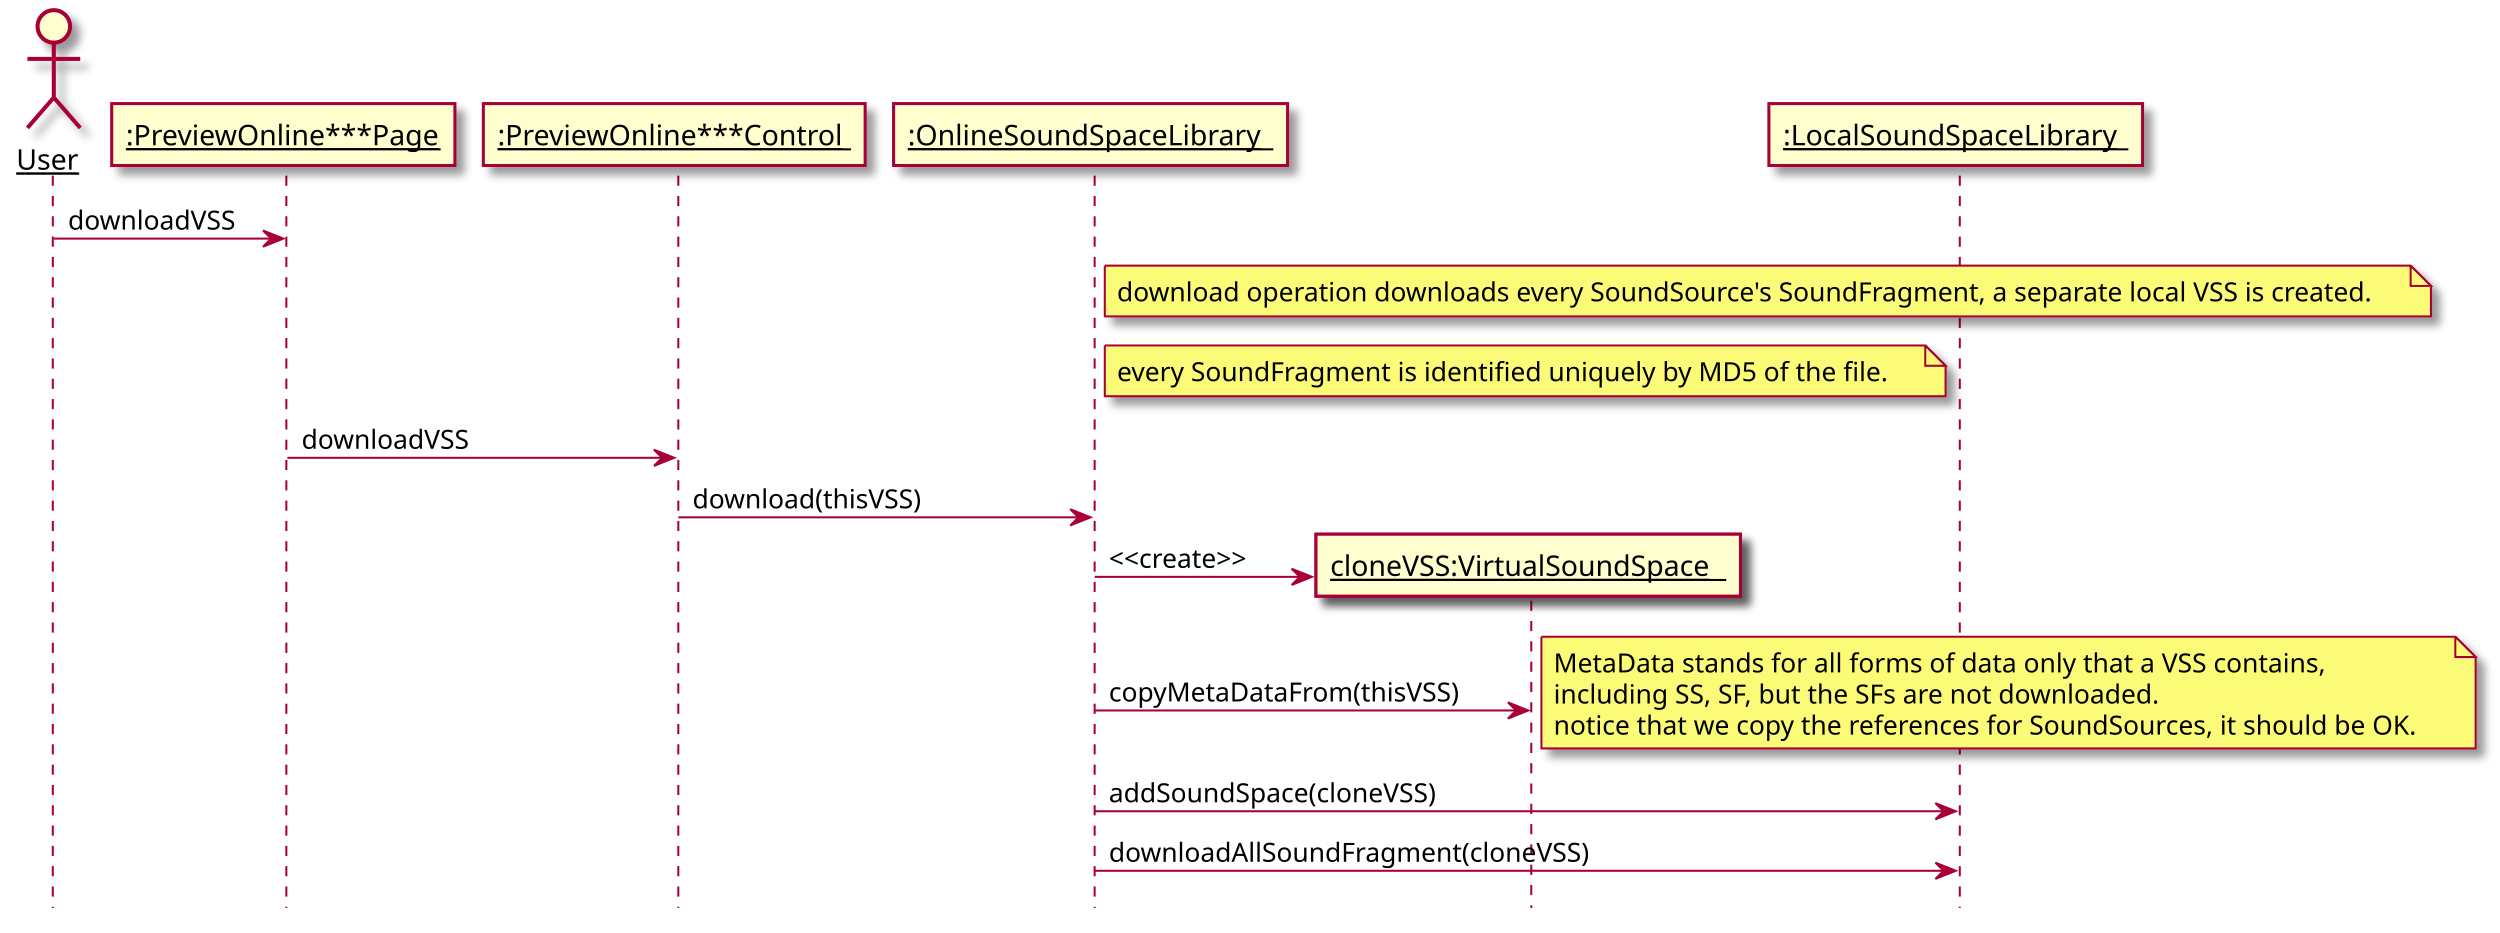
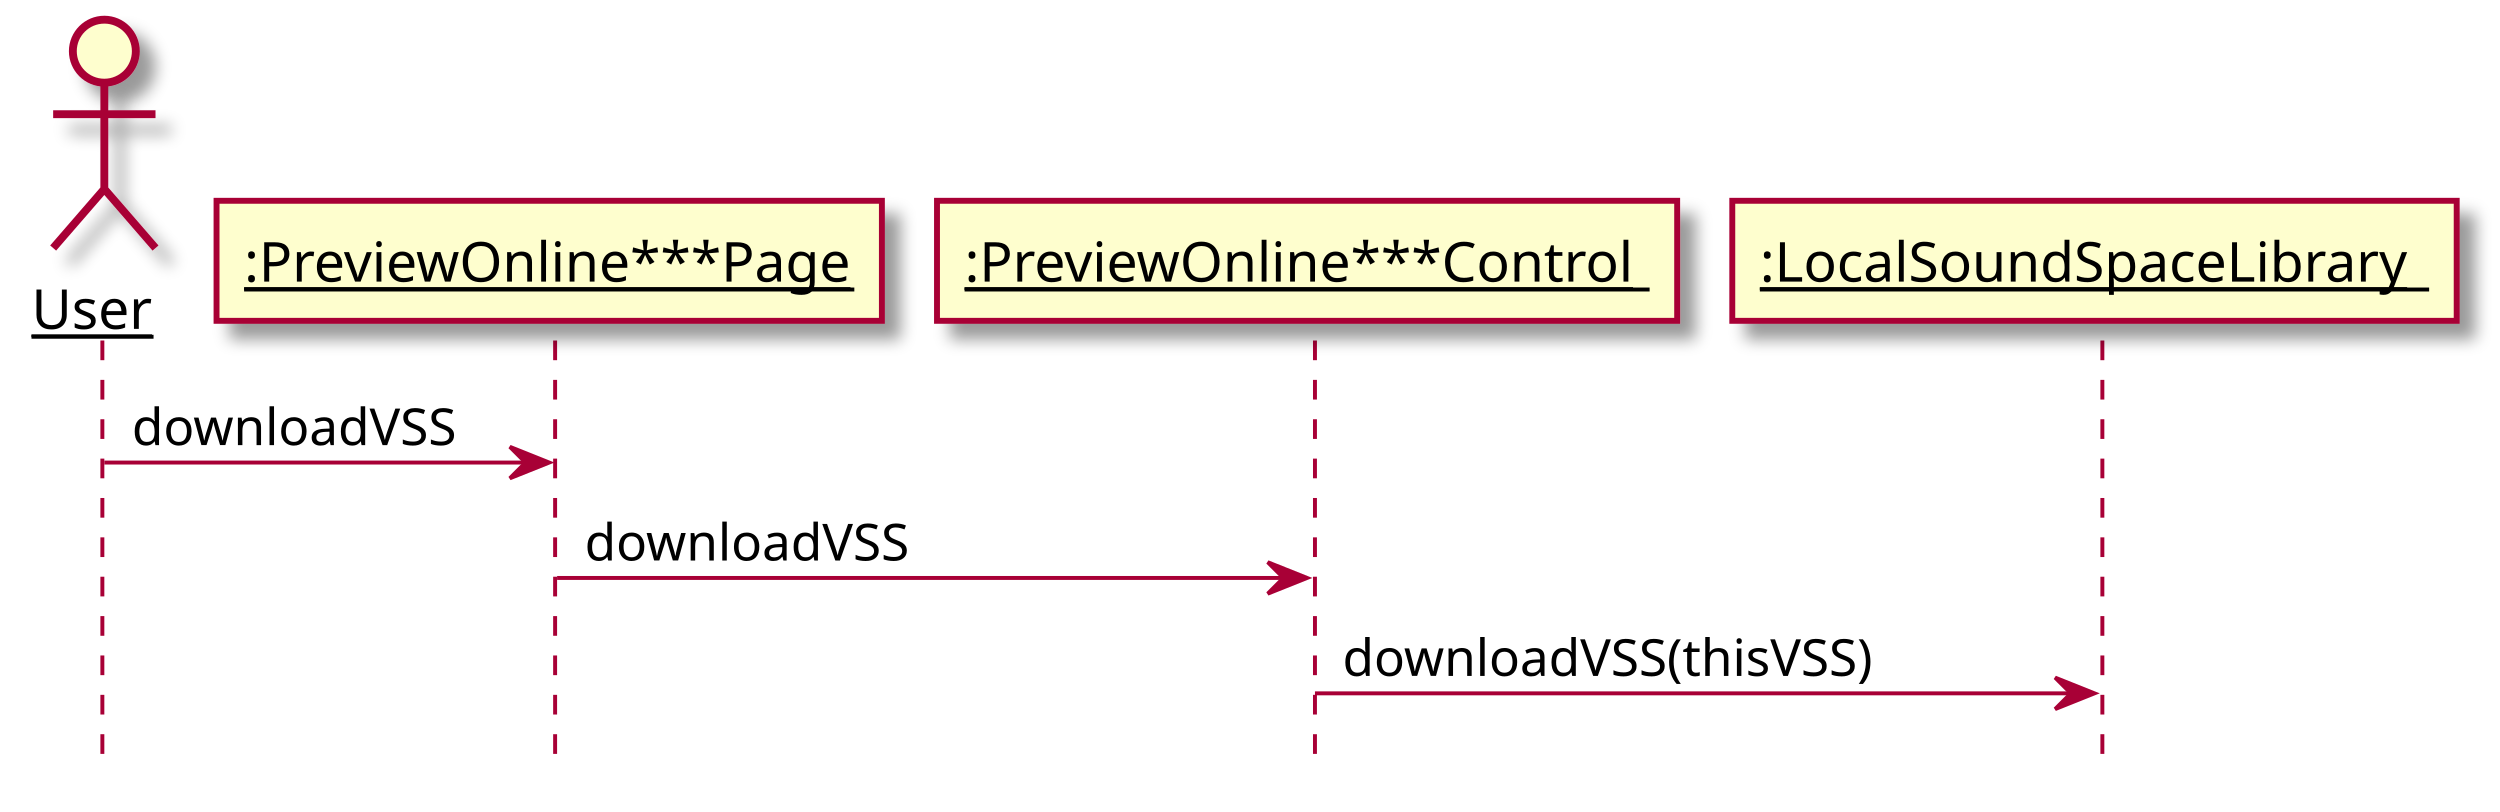
- <svg xmlns="http://www.w3.org/2000/svg" contentScriptType="application/ecmascript" contentStyleType="text/css" height="459px" preserveAspectRatio="none" style="width:1231px;height:459px;" version="1.1" viewBox="0 0 1231 459" width="1231px" zoomAndPan="magnify">
+ <svg xmlns="http://www.w3.org/2000/svg" contentScriptType="application/ecmascript" contentStyleType="text/css" height="206px" preserveAspectRatio="none" style="width:635px;height:206px;" version="1.1" viewBox="0 0 635 206" width="635px" zoomAndPan="magnify">
  <defs>
-     <filter height="300%" id="f1lkpxxrab0iw0" width="300%" x="-1" y="-1">
+     <filter height="300%" id="fnhdngv093fas" width="300%" x="-1" y="-1">
      <feGaussianBlur result="blurOut" stdDeviation="2.0" />
      <feColorMatrix in="blurOut" result="blurOut2" type="matrix" values="0 0 0 0 0 0 0 0 0 0 0 0 0 0 0 0 0 0 .4 0" />
      <feOffset dx="4.0" dy="4.0" in="blurOut2" result="blurOut3" />
      <feBlend in="SourceGraphic" in2="blurOut3" mode="normal" />
    </filter>
  </defs>
  <g>
-     <rect fill="#FEFECE" filter="url(#f1lkpxxrab0iw0)" height="30.488" style="stroke: #A80036; stroke-width: 1.5;" width="209" x="648" y="263.041" />
-     <text fill="#000000" font-family="sans-serif" font-size="14" lengthAdjust="spacingAndGlyphs" text-decoration="underline" textLength="195" x="655" y="283.576">cloneVSS:VirtualSoundSpace</text>
-     <line style="stroke: #000000; stroke-width: 1.0;" x1="655" x2="850" y1="285.576" y2="285.576" />
-     <line style="stroke: #A80036; stroke-width: 1.0; stroke-dasharray: 5.0,5.0;" x1="26" x2="26" y1="86.488" y2="447.082" />
-     <line style="stroke: #A80036; stroke-width: 1.0; stroke-dasharray: 5.0,5.0;" x1="141" x2="141" y1="86.488" y2="447.082" />
-     <line style="stroke: #A80036; stroke-width: 1.0; stroke-dasharray: 5.0,5.0;" x1="334" x2="334" y1="86.488" y2="447.082" />
-     <line style="stroke: #A80036; stroke-width: 1.0; stroke-dasharray: 5.0,5.0;" x1="539" x2="539" y1="86.488" y2="447.082" />
-     <line style="stroke: #A80036; stroke-width: 1.0; stroke-dasharray: 5.0,5.0;" x1="754" x2="754" y1="295.785" y2="447.082" />
-     <line style="stroke: #A80036; stroke-width: 1.0; stroke-dasharray: 5.0,5.0;" x1="965" x2="965" y1="86.488" y2="447.082" />
+     <line style="stroke: #A80036; stroke-width: 1.0; stroke-dasharray: 5.0,5.0;" x1="26" x2="26" y1="86.488" y2="194.42" />
+     <line style="stroke: #A80036; stroke-width: 1.0; stroke-dasharray: 5.0,5.0;" x1="141" x2="141" y1="86.488" y2="194.42" />
+     <line style="stroke: #A80036; stroke-width: 1.0; stroke-dasharray: 5.0,5.0;" x1="334" x2="334" y1="86.488" y2="194.42" />
+     <line style="stroke: #A80036; stroke-width: 1.0; stroke-dasharray: 5.0,5.0;" x1="534" x2="534" y1="86.488" y2="194.42" />
    <text fill="#000000" font-family="sans-serif" font-size="14" lengthAdjust="spacingAndGlyphs" text-decoration="underline" textLength="31" x="8" y="83.535">User</text>
    <line style="stroke: #000000; stroke-width: 1.0;" x1="8" x2="39" y1="85.535" y2="85.535" />
-     <ellipse cx="26.5" cy="13" fill="#FEFECE" filter="url(#f1lkpxxrab0iw0)" rx="8" ry="8" style="stroke: #A80036; stroke-width: 2.0;" />
-     <path d="M26.5,21 L26.5,48 M13.5,29 L39.5,29 M26.5,48 L13.5,63 M26.5,48 L39.5,63 " fill="none" filter="url(#f1lkpxxrab0iw0)" style="stroke: #A80036; stroke-width: 2.0;" />
-     <rect fill="#FEFECE" filter="url(#f1lkpxxrab0iw0)" height="30.488" style="stroke: #A80036; stroke-width: 1.5;" width="169" x="55" y="51" />
+     <ellipse cx="26.5" cy="13" fill="#FEFECE" filter="url(#fnhdngv093fas)" rx="8" ry="8" style="stroke: #A80036; stroke-width: 2.0;" />
+     <path d="M26.5,21 L26.5,48 M13.5,29 L39.5,29 M26.5,48 L13.5,63 M26.5,48 L39.5,63 " fill="none" filter="url(#fnhdngv093fas)" style="stroke: #A80036; stroke-width: 2.0;" />
+     <rect fill="#FEFECE" filter="url(#fnhdngv093fas)" height="30.488" style="stroke: #A80036; stroke-width: 1.5;" width="169" x="55" y="51" />
    <text fill="#000000" font-family="sans-serif" font-size="14" lengthAdjust="spacingAndGlyphs" text-decoration="underline" textLength="155" x="62" y="71.535">:PreviewOnline***Page</text>
    <line style="stroke: #000000; stroke-width: 1.0;" x1="62" x2="217" y1="73.535" y2="73.535" />
-     <rect fill="#FEFECE" filter="url(#f1lkpxxrab0iw0)" height="30.488" style="stroke: #A80036; stroke-width: 1.5;" width="188" x="238" y="51" />
+     <rect fill="#FEFECE" filter="url(#fnhdngv093fas)" height="30.488" style="stroke: #A80036; stroke-width: 1.5;" width="188" x="238" y="51" />
    <text fill="#000000" font-family="sans-serif" font-size="14" lengthAdjust="spacingAndGlyphs" text-decoration="underline" textLength="174" x="245" y="71.535">:PreviewOnline***Control</text>
    <line style="stroke: #000000; stroke-width: 1.0;" x1="245" x2="419" y1="73.535" y2="73.535" />
-     <rect fill="#FEFECE" filter="url(#f1lkpxxrab0iw0)" height="30.488" style="stroke: #A80036; stroke-width: 1.5;" width="194" x="440" y="51" />
-     <text fill="#000000" font-family="sans-serif" font-size="14" lengthAdjust="spacingAndGlyphs" text-decoration="underline" textLength="180" x="447" y="71.535">:OnlineSoundSpaceLibrary</text>
-     <line style="stroke: #000000; stroke-width: 1.0;" x1="447" x2="627" y1="73.535" y2="73.535" />
-     <rect fill="#FEFECE" filter="url(#f1lkpxxrab0iw0)" height="30.488" style="stroke: #A80036; stroke-width: 1.5;" width="184" x="871" y="51" />
-     <text fill="#000000" font-family="sans-serif" font-size="14" lengthAdjust="spacingAndGlyphs" text-decoration="underline" textLength="170" x="878" y="71.535">:LocalSoundSpaceLibrary</text>
-     <line style="stroke: #000000; stroke-width: 1.0;" x1="878" x2="1048" y1="73.535" y2="73.535" />
+     <rect fill="#FEFECE" filter="url(#fnhdngv093fas)" height="30.488" style="stroke: #A80036; stroke-width: 1.5;" width="184" x="440" y="51" />
+     <text fill="#000000" font-family="sans-serif" font-size="14" lengthAdjust="spacingAndGlyphs" text-decoration="underline" textLength="170" x="447" y="71.535">:LocalSoundSpaceLibrary</text>
+     <line style="stroke: #000000; stroke-width: 1.0;" x1="447" x2="617" y1="73.535" y2="73.535" />
    <polygon fill="#A80036" points="129.5,113.488,139.5,117.488,129.5,121.488,133.5,117.488" style="stroke: #A80036; stroke-width: 1.0;" />
    <line style="stroke: #A80036; stroke-width: 1.0;" x1="26.5" x2="135.5" y1="117.488" y2="117.488" />
    <text fill="#000000" font-family="sans-serif" font-size="13" lengthAdjust="spacingAndGlyphs" textLength="83" x="33.5" y="113.057">downloadVSS</text>
-     <path d="M544,130.799 L544,155.799 L1197,155.799 L1197,140.799 L1187,130.799 L544,130.799 " fill="#FBFB77" filter="url(#f1lkpxxrab0iw0)" style="stroke: #A80036; stroke-width: 1.0;" />
-     <path d="M1187,130.799 L1187,140.799 L1197,140.799 L1187,130.799 " fill="#FBFB77" style="stroke: #A80036; stroke-width: 1.0;" />
-     <text fill="#000000" font-family="sans-serif" font-size="13" lengthAdjust="spacingAndGlyphs" textLength="632" x="550" y="148.367">download operation downloads every SoundSource's SoundFragment, a separate local VSS is created.</text>
-     <path d="M544,170.109 L544,195.109 L958,195.109 L958,180.109 L948,170.109 L544,170.109 " fill="#FBFB77" filter="url(#f1lkpxxrab0iw0)" style="stroke: #A80036; stroke-width: 1.0;" />
-     <path d="M948,170.109 L948,180.109 L958,180.109 L948,170.109 " fill="#FBFB77" style="stroke: #A80036; stroke-width: 1.0;" />
-     <text fill="#000000" font-family="sans-serif" font-size="13" lengthAdjust="spacingAndGlyphs" textLength="393" x="550" y="187.678">every SoundFragment is identified uniquely by MD5 of the file.</text>
-     <polygon fill="#A80036" points="322,221.42,332,225.42,322,229.42,326,225.42" style="stroke: #A80036; stroke-width: 1.0;" />
-     <line style="stroke: #A80036; stroke-width: 1.0;" x1="141.5" x2="328" y1="225.42" y2="225.42" />
-     <text fill="#000000" font-family="sans-serif" font-size="13" lengthAdjust="spacingAndGlyphs" textLength="83" x="148.5" y="220.988">downloadVSS</text>
-     <polygon fill="#A80036" points="527,250.731,537,254.731,527,258.731,531,254.731" style="stroke: #A80036; stroke-width: 1.0;" />
-     <line style="stroke: #A80036; stroke-width: 1.0;" x1="334" x2="533" y1="254.731" y2="254.731" />
-     <text fill="#000000" font-family="sans-serif" font-size="13" lengthAdjust="spacingAndGlyphs" textLength="115" x="341" y="250.299">download(thisVSS)</text>
-     <polygon fill="#A80036" points="636,280.041,646,284.041,636,288.041,640,284.041" style="stroke: #A80036; stroke-width: 1.0;" />
-     <line style="stroke: #A80036; stroke-width: 1.0;" x1="539" x2="642" y1="284.041" y2="284.041" />
-     <text fill="#000000" font-family="sans-serif" font-size="13" lengthAdjust="spacingAndGlyphs" textLength="78" x="546" y="279.609">&lt;&lt;create&gt;&gt;</text>
-     <rect fill="#FEFECE" filter="url(#f1lkpxxrab0iw0)" height="30.488" style="stroke: #A80036; stroke-width: 1.5;" width="209" x="648" y="263.041" />
-     <text fill="#000000" font-family="sans-serif" font-size="14" lengthAdjust="spacingAndGlyphs" text-decoration="underline" textLength="195" x="655" y="283.576">cloneVSS:VirtualSoundSpace</text>
-     <line style="stroke: #000000; stroke-width: 1.0;" x1="655" x2="850" y1="285.576" y2="285.576" />
-     <polygon fill="#A80036" points="742.5,345.84,752.5,349.84,742.5,353.84,746.5,349.84" style="stroke: #A80036; stroke-width: 1.0;" />
-     <line style="stroke: #A80036; stroke-width: 1.0;" x1="539" x2="748.5" y1="349.84" y2="349.84" />
-     <text fill="#000000" font-family="sans-serif" font-size="13" lengthAdjust="spacingAndGlyphs" textLength="175" x="546" y="345.408">copyMetaDataFrom(thisVSS)</text>
-     <path d="M759,313.529 L759,368.529 L1219,368.529 L1219,323.529 L1209,313.529 L759,313.529 " fill="#FBFB77" filter="url(#f1lkpxxrab0iw0)" style="stroke: #A80036; stroke-width: 1.0;" />
-     <path d="M1209,313.529 L1209,323.529 L1219,323.529 L1209,313.529 " fill="#FBFB77" style="stroke: #A80036; stroke-width: 1.0;" />
-     <text fill="#000000" font-family="sans-serif" font-size="13" lengthAdjust="spacingAndGlyphs" textLength="394" x="765" y="331.098">MetaData stands for all forms of data only that a VSS contains,</text>
-     <text fill="#000000" font-family="sans-serif" font-size="13" lengthAdjust="spacingAndGlyphs" textLength="309" x="765" y="346.408">including SS, SF, but the SFs are not downloaded.</text>
-     <text fill="#000000" font-family="sans-serif" font-size="13" lengthAdjust="spacingAndGlyphs" textLength="439" x="765" y="361.719">notice that we copy the references for SoundSources, it should be OK.</text>
-     <polygon fill="#A80036" points="953,395.461,963,399.461,953,403.461,957,399.461" style="stroke: #A80036; stroke-width: 1.0;" />
-     <line style="stroke: #A80036; stroke-width: 1.0;" x1="539" x2="959" y1="399.461" y2="399.461" />
-     <text fill="#000000" font-family="sans-serif" font-size="13" lengthAdjust="spacingAndGlyphs" textLength="162" x="546" y="395.029">addSoundSpace(cloneVSS)</text>
-     <polygon fill="#A80036" points="953,424.772,963,428.772,953,432.772,957,428.772" style="stroke: #A80036; stroke-width: 1.0;" />
-     <line style="stroke: #A80036; stroke-width: 1.0;" x1="539" x2="959" y1="428.772" y2="428.772" />
-     <text fill="#000000" font-family="sans-serif" font-size="13" lengthAdjust="spacingAndGlyphs" textLength="240" x="546" y="424.34">downloadAllSoundFragment(cloneVSS)</text>
+     <polygon fill="#A80036" points="322,142.799,332,146.799,322,150.799,326,146.799" style="stroke: #A80036; stroke-width: 1.0;" />
+     <line style="stroke: #A80036; stroke-width: 1.0;" x1="141.5" x2="328" y1="146.799" y2="146.799" />
+     <text fill="#000000" font-family="sans-serif" font-size="13" lengthAdjust="spacingAndGlyphs" textLength="83" x="148.5" y="142.367">downloadVSS</text>
+     <polygon fill="#A80036" points="522,172.109,532,176.109,522,180.109,526,176.109" style="stroke: #A80036; stroke-width: 1.0;" />
+     <line style="stroke: #A80036; stroke-width: 1.0;" x1="334" x2="528" y1="176.109" y2="176.109" />
+     <text fill="#000000" font-family="sans-serif" font-size="13" lengthAdjust="spacingAndGlyphs" textLength="137" x="341" y="171.678">downloadVSS(thisVSS)</text>
  </g>
</svg>
